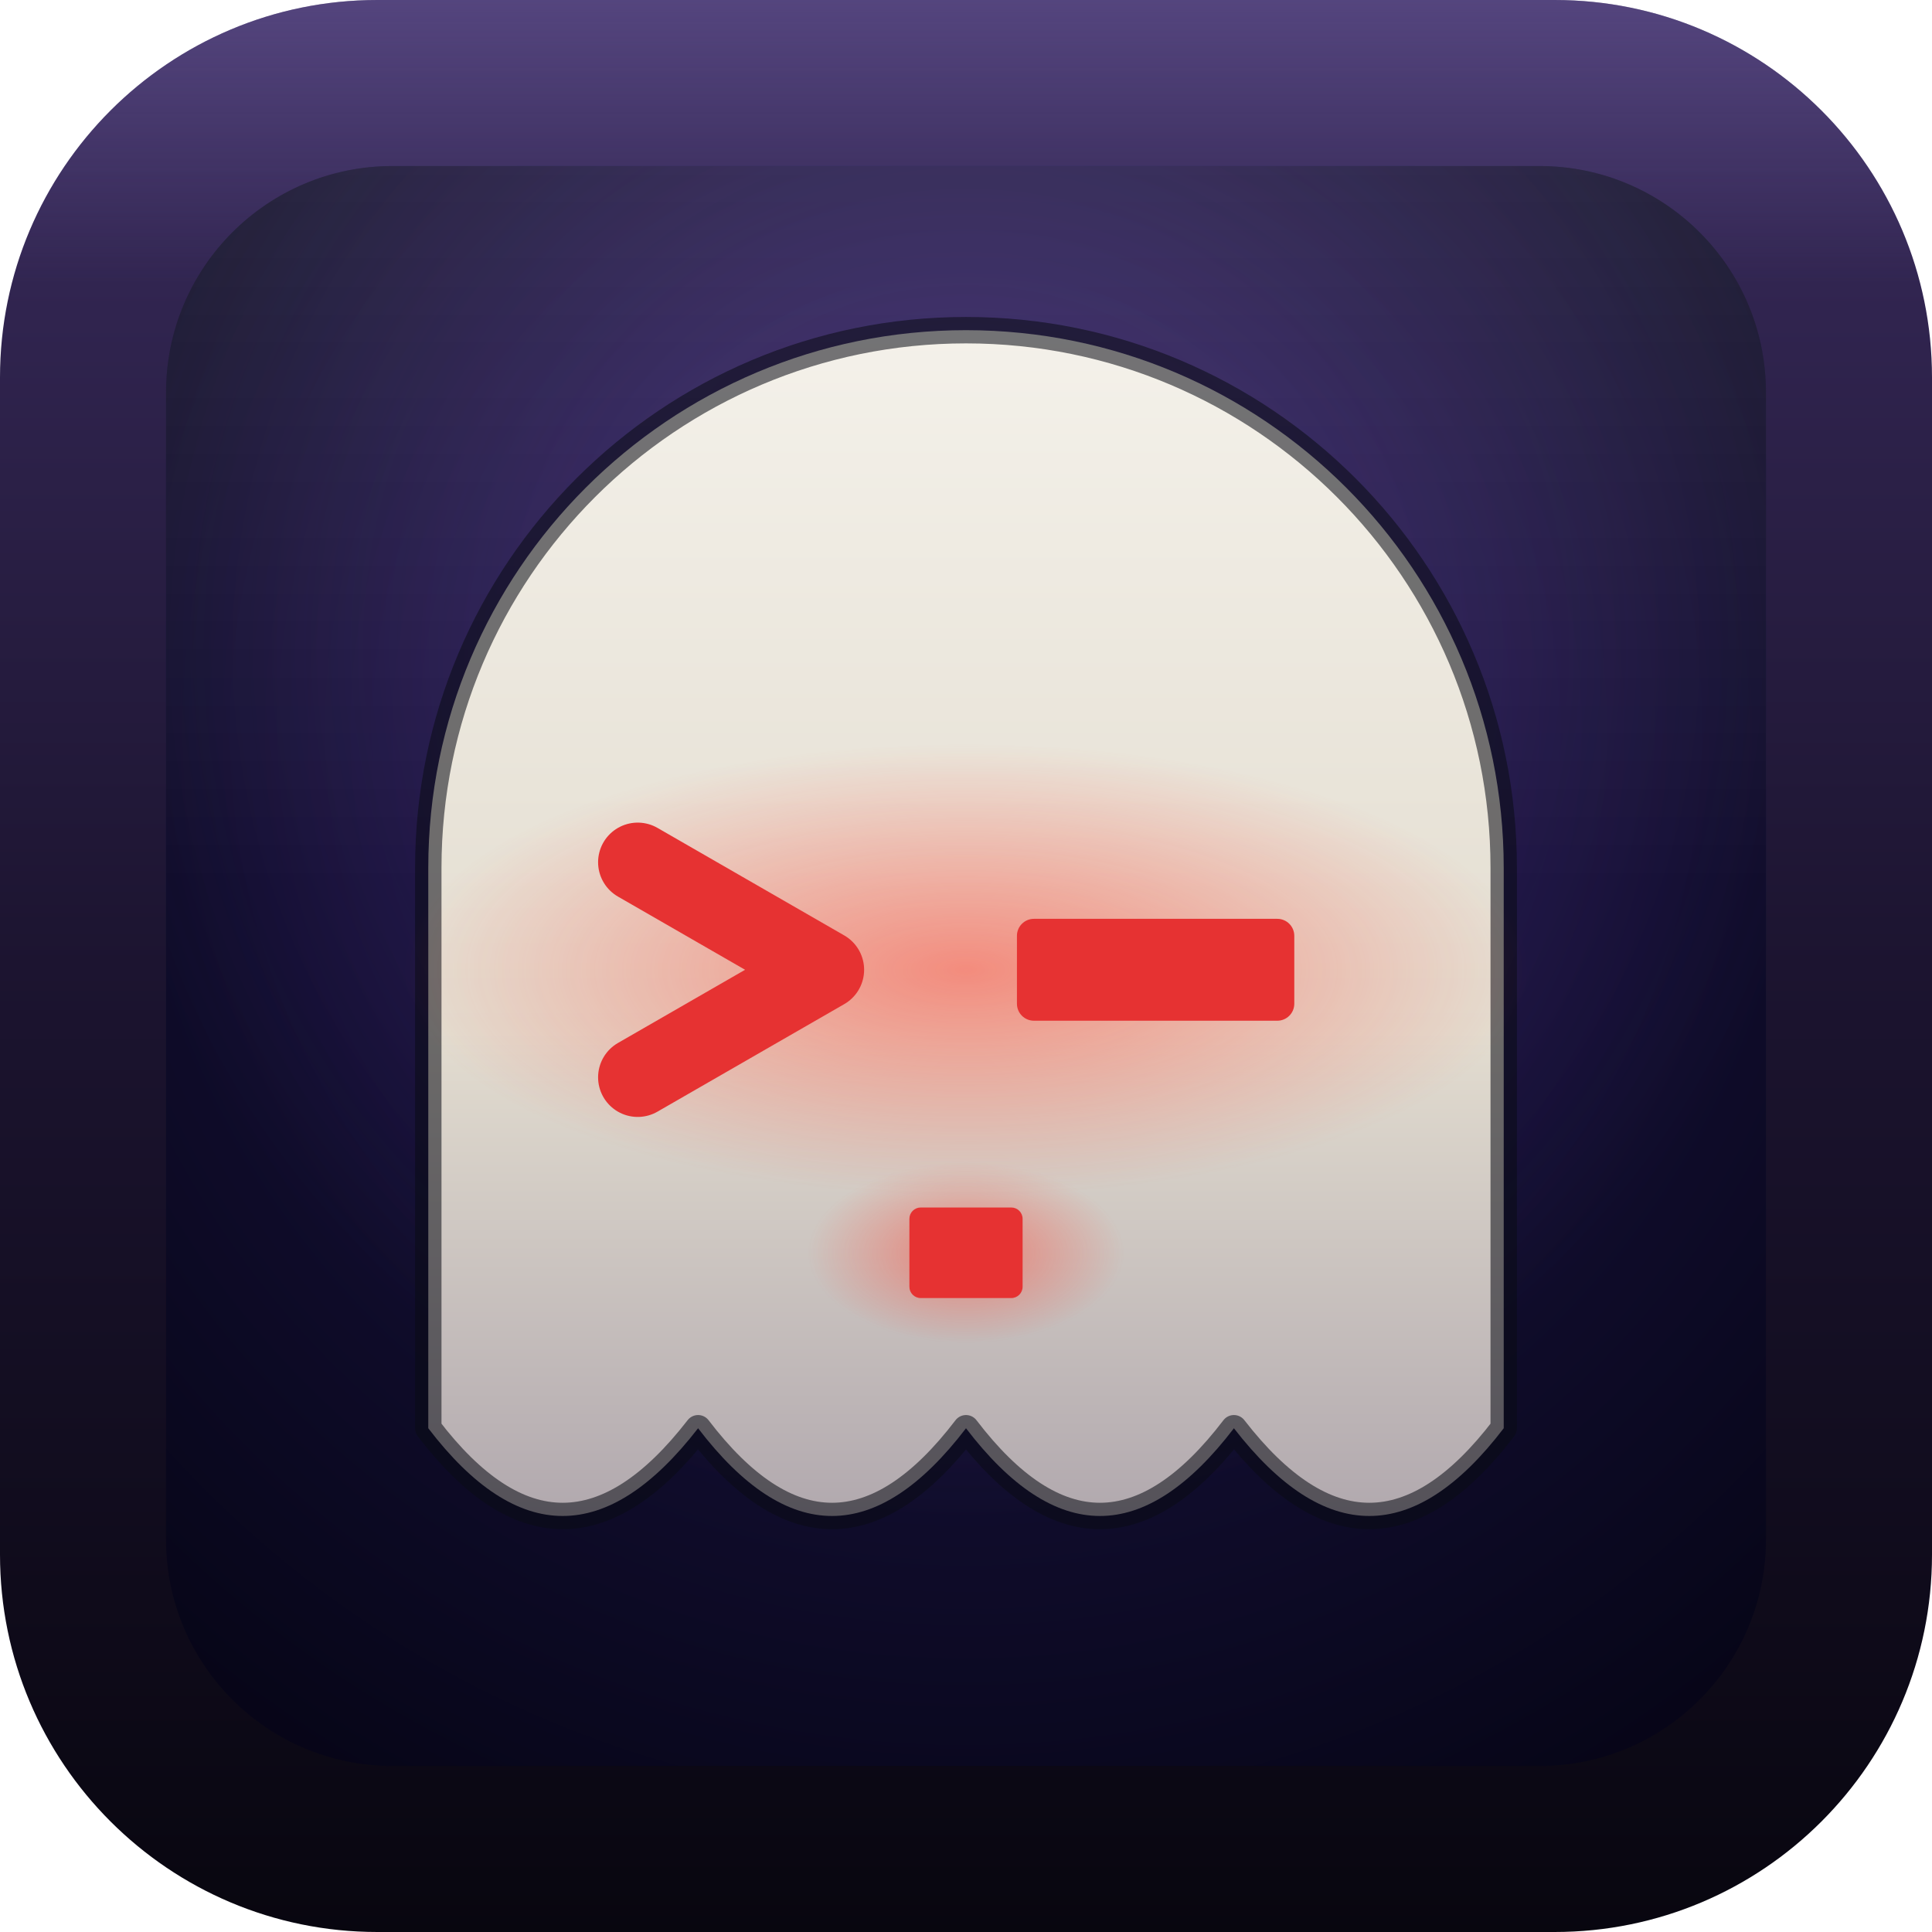
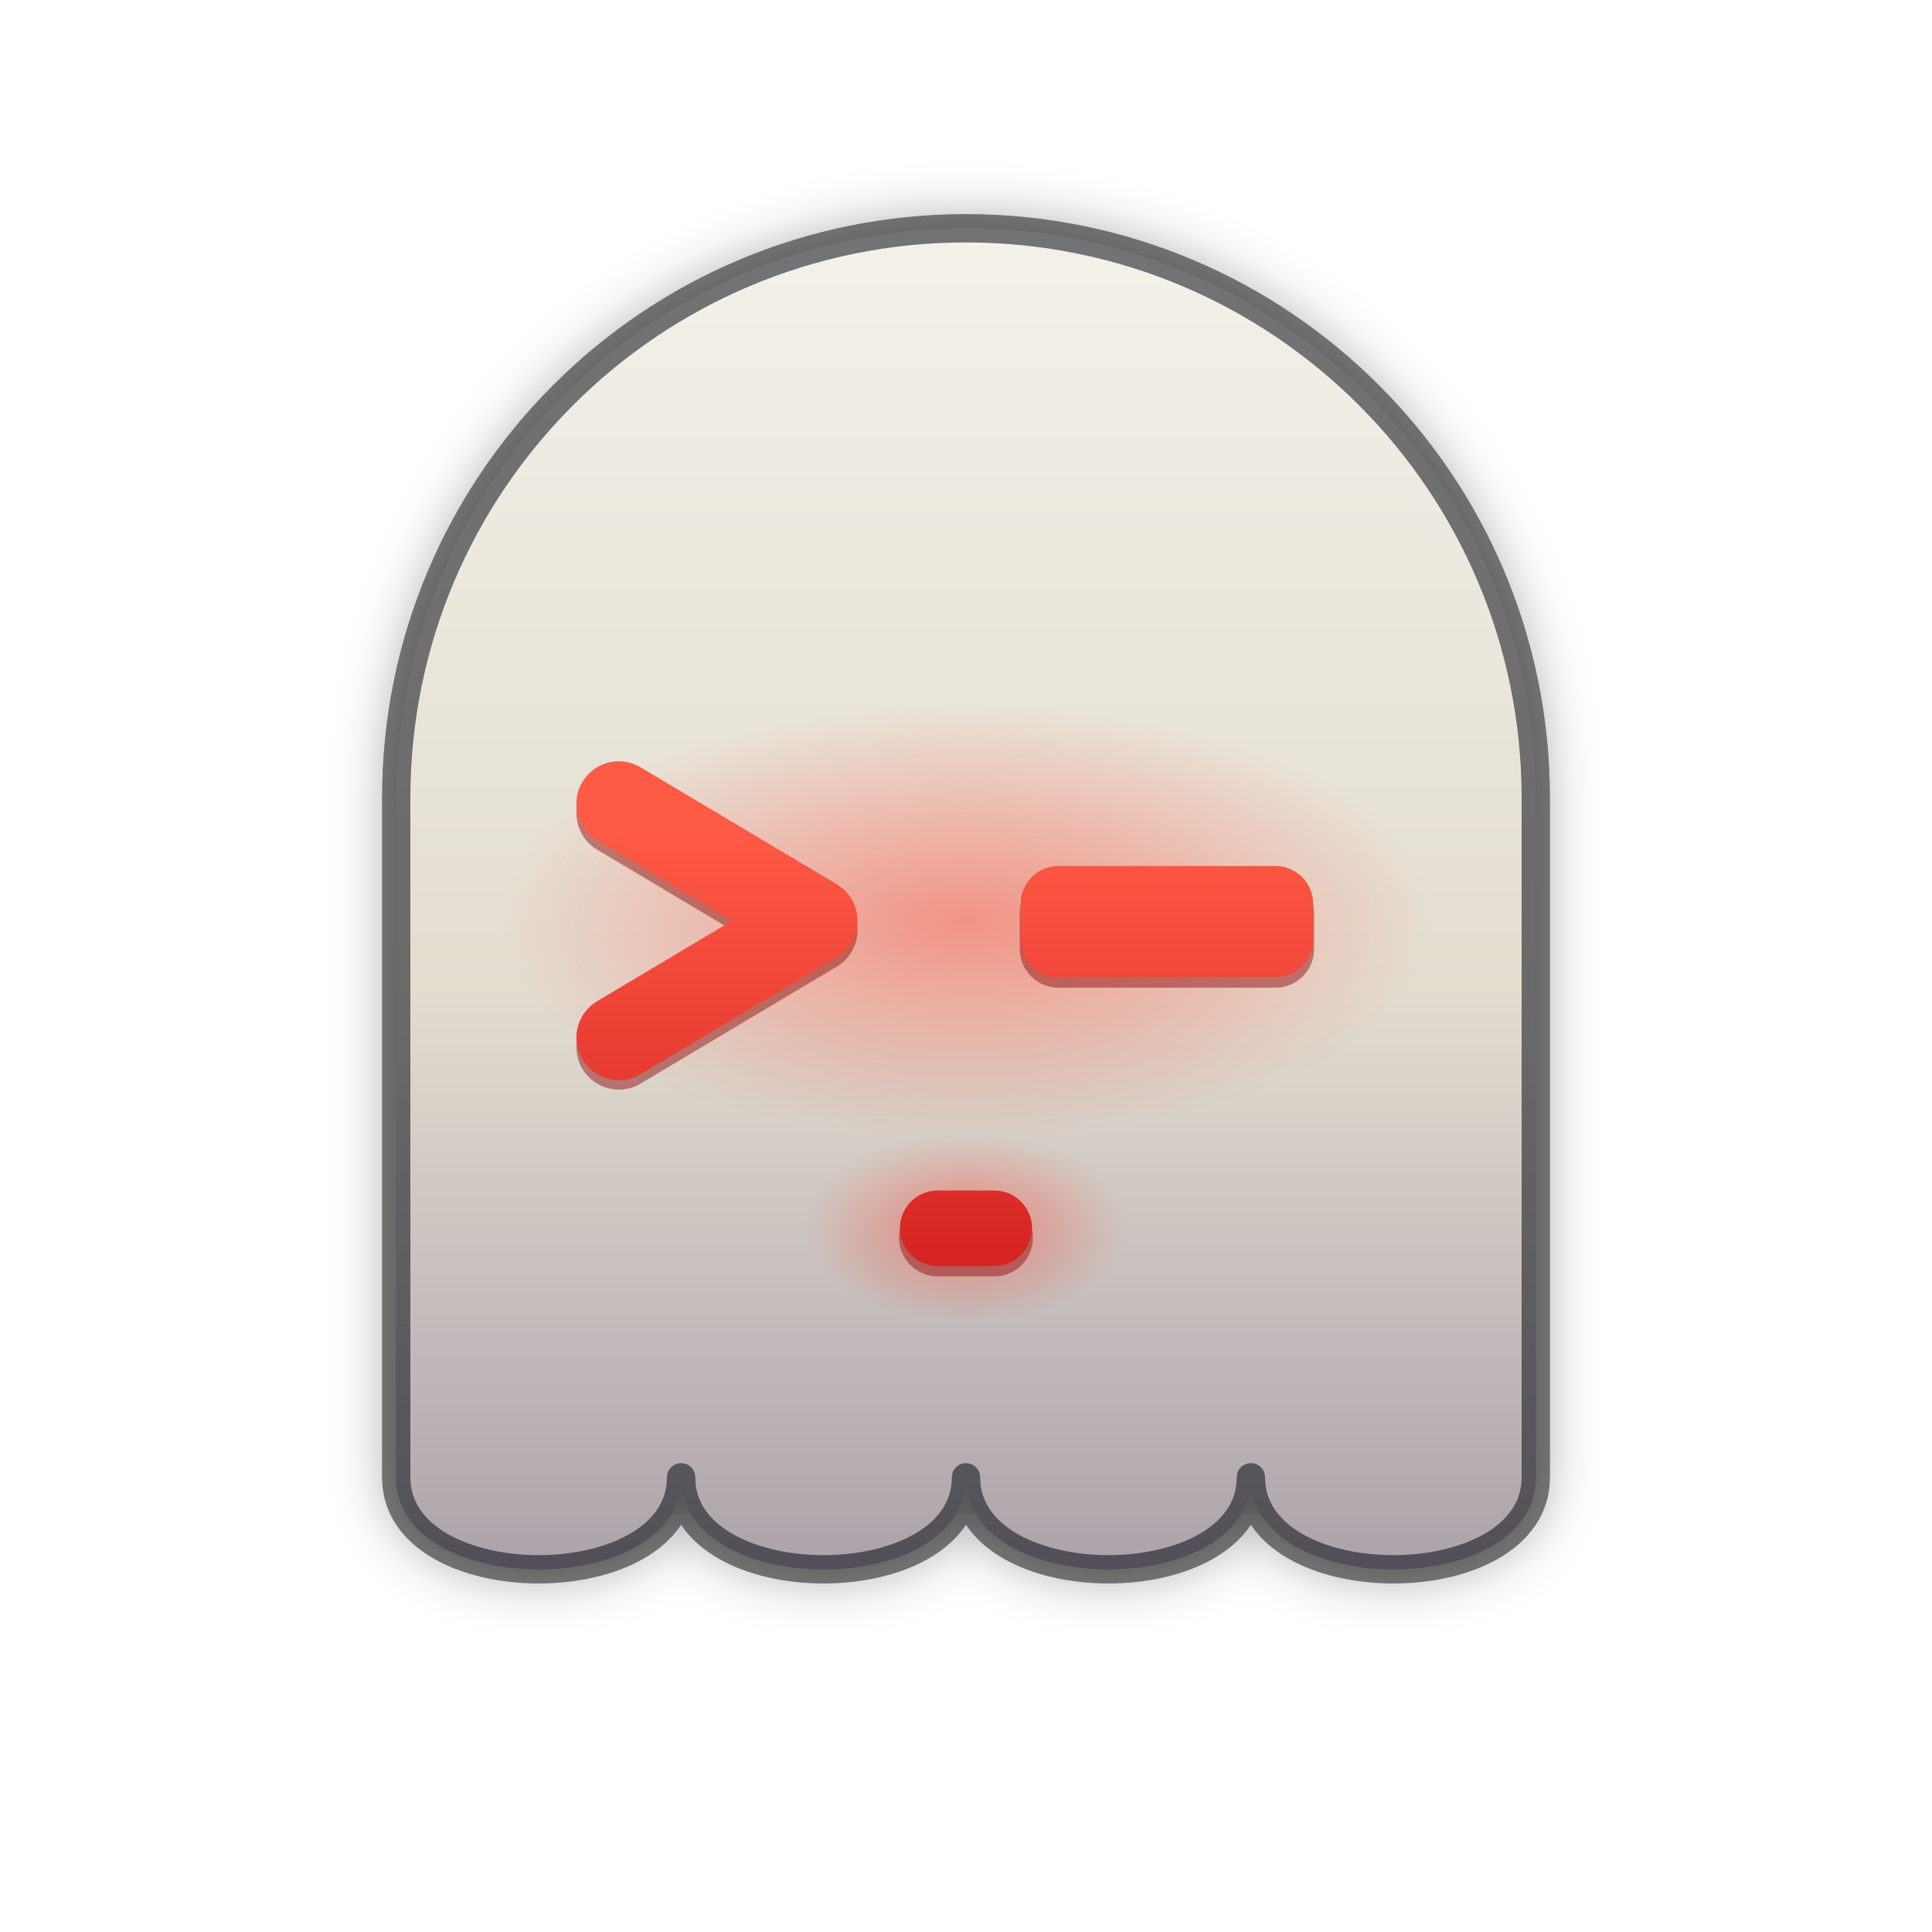
<svg xmlns="http://www.w3.org/2000/svg" width="1024" height="1024" viewBox="0 0 1024 1024">
  <defs>
-     <linearGradient id="bezel" x1="0" y1="0" x2="0" y2="1">
-       <stop offset="0" stop-color="#3a2c5e" />
-       <stop offset="0.5" stop-color="#1c1430" />
-       <stop offset="1" stop-color="#08060f" />
-     </linearGradient>
-     <linearGradient id="bezelSheen" x1="0" y1="0" x2="0" y2="1">
-       <stop offset="0" stop-color="#7d6cb0" stop-opacity="0.4" />
-       <stop offset="0.15" stop-color="#7d6cb0" stop-opacity="0" />
-     </linearGradient>
-     <radialGradient id="screen" cx="0.5" cy="0.35" r="0.85">
-       <stop offset="0" stop-color="#221d52" />
-       <stop offset="0.6" stop-color="#0f0c2a" />
-       <stop offset="1" stop-color="#040312" />
-     </radialGradient>
-     <radialGradient id="screenBloom" cx="0.5" cy="0.3" r="0.55">
-       <stop offset="0" stop-color="#8a4ad8" stop-opacity="0.30" />
-       <stop offset="1" stop-color="#8a4ad8" stop-opacity="0" />
-     </radialGradient>
-     <linearGradient id="screenGloss" x1="0" y1="0" x2="0" y2="1">
-       <stop offset="0" stop-color="#ffffff" stop-opacity="0.10" />
-       <stop offset="0.45" stop-color="#ffffff" stop-opacity="0" />
-     </linearGradient>
-     <linearGradient id="ghostBody" gradientUnits="userSpaceOnUse" x1="512" y1="175" x2="512" y2="850">
+     <linearGradient id="ghostBody" gradientUnits="userSpaceOnUse" x1="512" y1="121" x2="512" y2="853">
      <stop offset="0" stop-color="#f4f1ea" />
      <stop offset="0.55" stop-color="#e3ddd0" />
      <stop offset="1" stop-color="#a89fa8" />
    </linearGradient>
+     <linearGradient id="promptRed" gradientUnits="userSpaceOnUse" x1="512" y1="440" x2="512" y2="690">
+       <stop offset="0" stop-color="#ff5a45" />
+       <stop offset="1" stop-color="#d11f1f" />
+     </linearGradient>
    <radialGradient id="mouthGlow" cx="0.5" cy="0.5" r="0.5">
-       <stop offset="0" stop-color="#ff4838" stop-opacity="0.55" />
+       <stop offset="0" stop-color="#ff4838" stop-opacity="0.50" />
      <stop offset="1" stop-color="#ff4838" stop-opacity="0" />
    </radialGradient>
+     <filter id="outerGlow" x="-20%" y="-20%" width="140%" height="140%">
+       <feDropShadow dx="0" dy="0" stdDeviation="14" flood-color="#0a0c14" flood-opacity="0.35" />
+     </filter>
  </defs>
-   <rect x="0" y="0" width="1024" height="1024" rx="200" fill="url(#bezel)" />
-   <rect x="0" y="0" width="1024" height="1024" rx="200" fill="url(#bezelSheen)" />
-   <rect x="88" y="88" width="848" height="848" rx="120" fill="url(#screen)" />
-   <rect x="88" y="88" width="848" height="848" rx="120" fill="url(#screenBloom)" />
-   <rect x="88" y="88" width="848" height="848" rx="120" fill="url(#screenGloss)" />
-   <path d="     M 227 757     L 227 460     A 285 285 0 0 1 797 460     L 797 757     Q 726 850 654 757     Q 583 850 512 757     Q 441 850 370 757     Q 298 850 227 757 Z   " fill="url(#ghostBody)" />
-   <path d="     M 227 757     L 227 460     A 285 285 0 0 1 797 460     L 797 757     Q 726 850 654 757     Q 583 850 512 757     Q 441 850 370 757     Q 298 850 227 757 Z   " fill="none" stroke="#0a0c14" stroke-opacity="0.55" stroke-width="14" stroke-linejoin="round" />
-   <ellipse cx="512" cy="514" rx="300" ry="120" fill="url(#mouthGlow)" />
-   <path d="M 338 457 L 437 514 L 338 571" fill="none" stroke="#e63232" stroke-width="42" stroke-linecap="round" stroke-linejoin="round" />
-   <rect x="539" y="487" width="147" height="54" rx="9" fill="#e63232" />
-   <ellipse cx="512" cy="664" rx="84" ry="48" fill="url(#mouthGlow)" />
-   <rect x="482" y="640" width="60" height="48" rx="6" fill="#e63232" />
+   <g filter="url(#outerGlow)">
+     <path id="bodyPath" d="       M 210 783       L 210 423       A 302 302 0 0 1 814 423       L 814 783       C 814 848 663 848 663 783       C 663 848 512 848 512 783       C 512 848 361 848 361 783       C 361 848 210 848 210 783 Z     " fill="url(#ghostBody)" />
+     <use href="#bodyPath" fill="none" stroke="#0a0c14" stroke-opacity="0.55" stroke-width="15" stroke-linejoin="round" />
+   </g>
+   <ellipse cx="512" cy="488" rx="250" ry="115" fill="url(#mouthGlow)" />
+   <ellipse cx="512" cy="651" rx="85" ry="50" fill="url(#mouthGlow)" />
+   <g fill="#8f1414" stroke="#8f1414" opacity="0.5">
+     <path d="M 328 431 L 432 493 L 328 555" fill="none" stroke-width="45" stroke-linecap="round" stroke-linejoin="round" />
+     <rect x="541" y="464" width="155" height="59" rx="20" />
+     <rect x="477" y="636" width="70" height="40" rx="20" />
+   </g>
+   <path d="M 328 426 L 432 488 L 328 550" fill="none" stroke="url(#promptRed)" stroke-width="45" stroke-linecap="round" stroke-linejoin="round" />
+   <rect x="541" y="459" width="155" height="59" rx="20" fill="url(#promptRed)" />
+   <rect x="477" y="631" width="70" height="40" rx="20" fill="url(#promptRed)" />
</svg>
